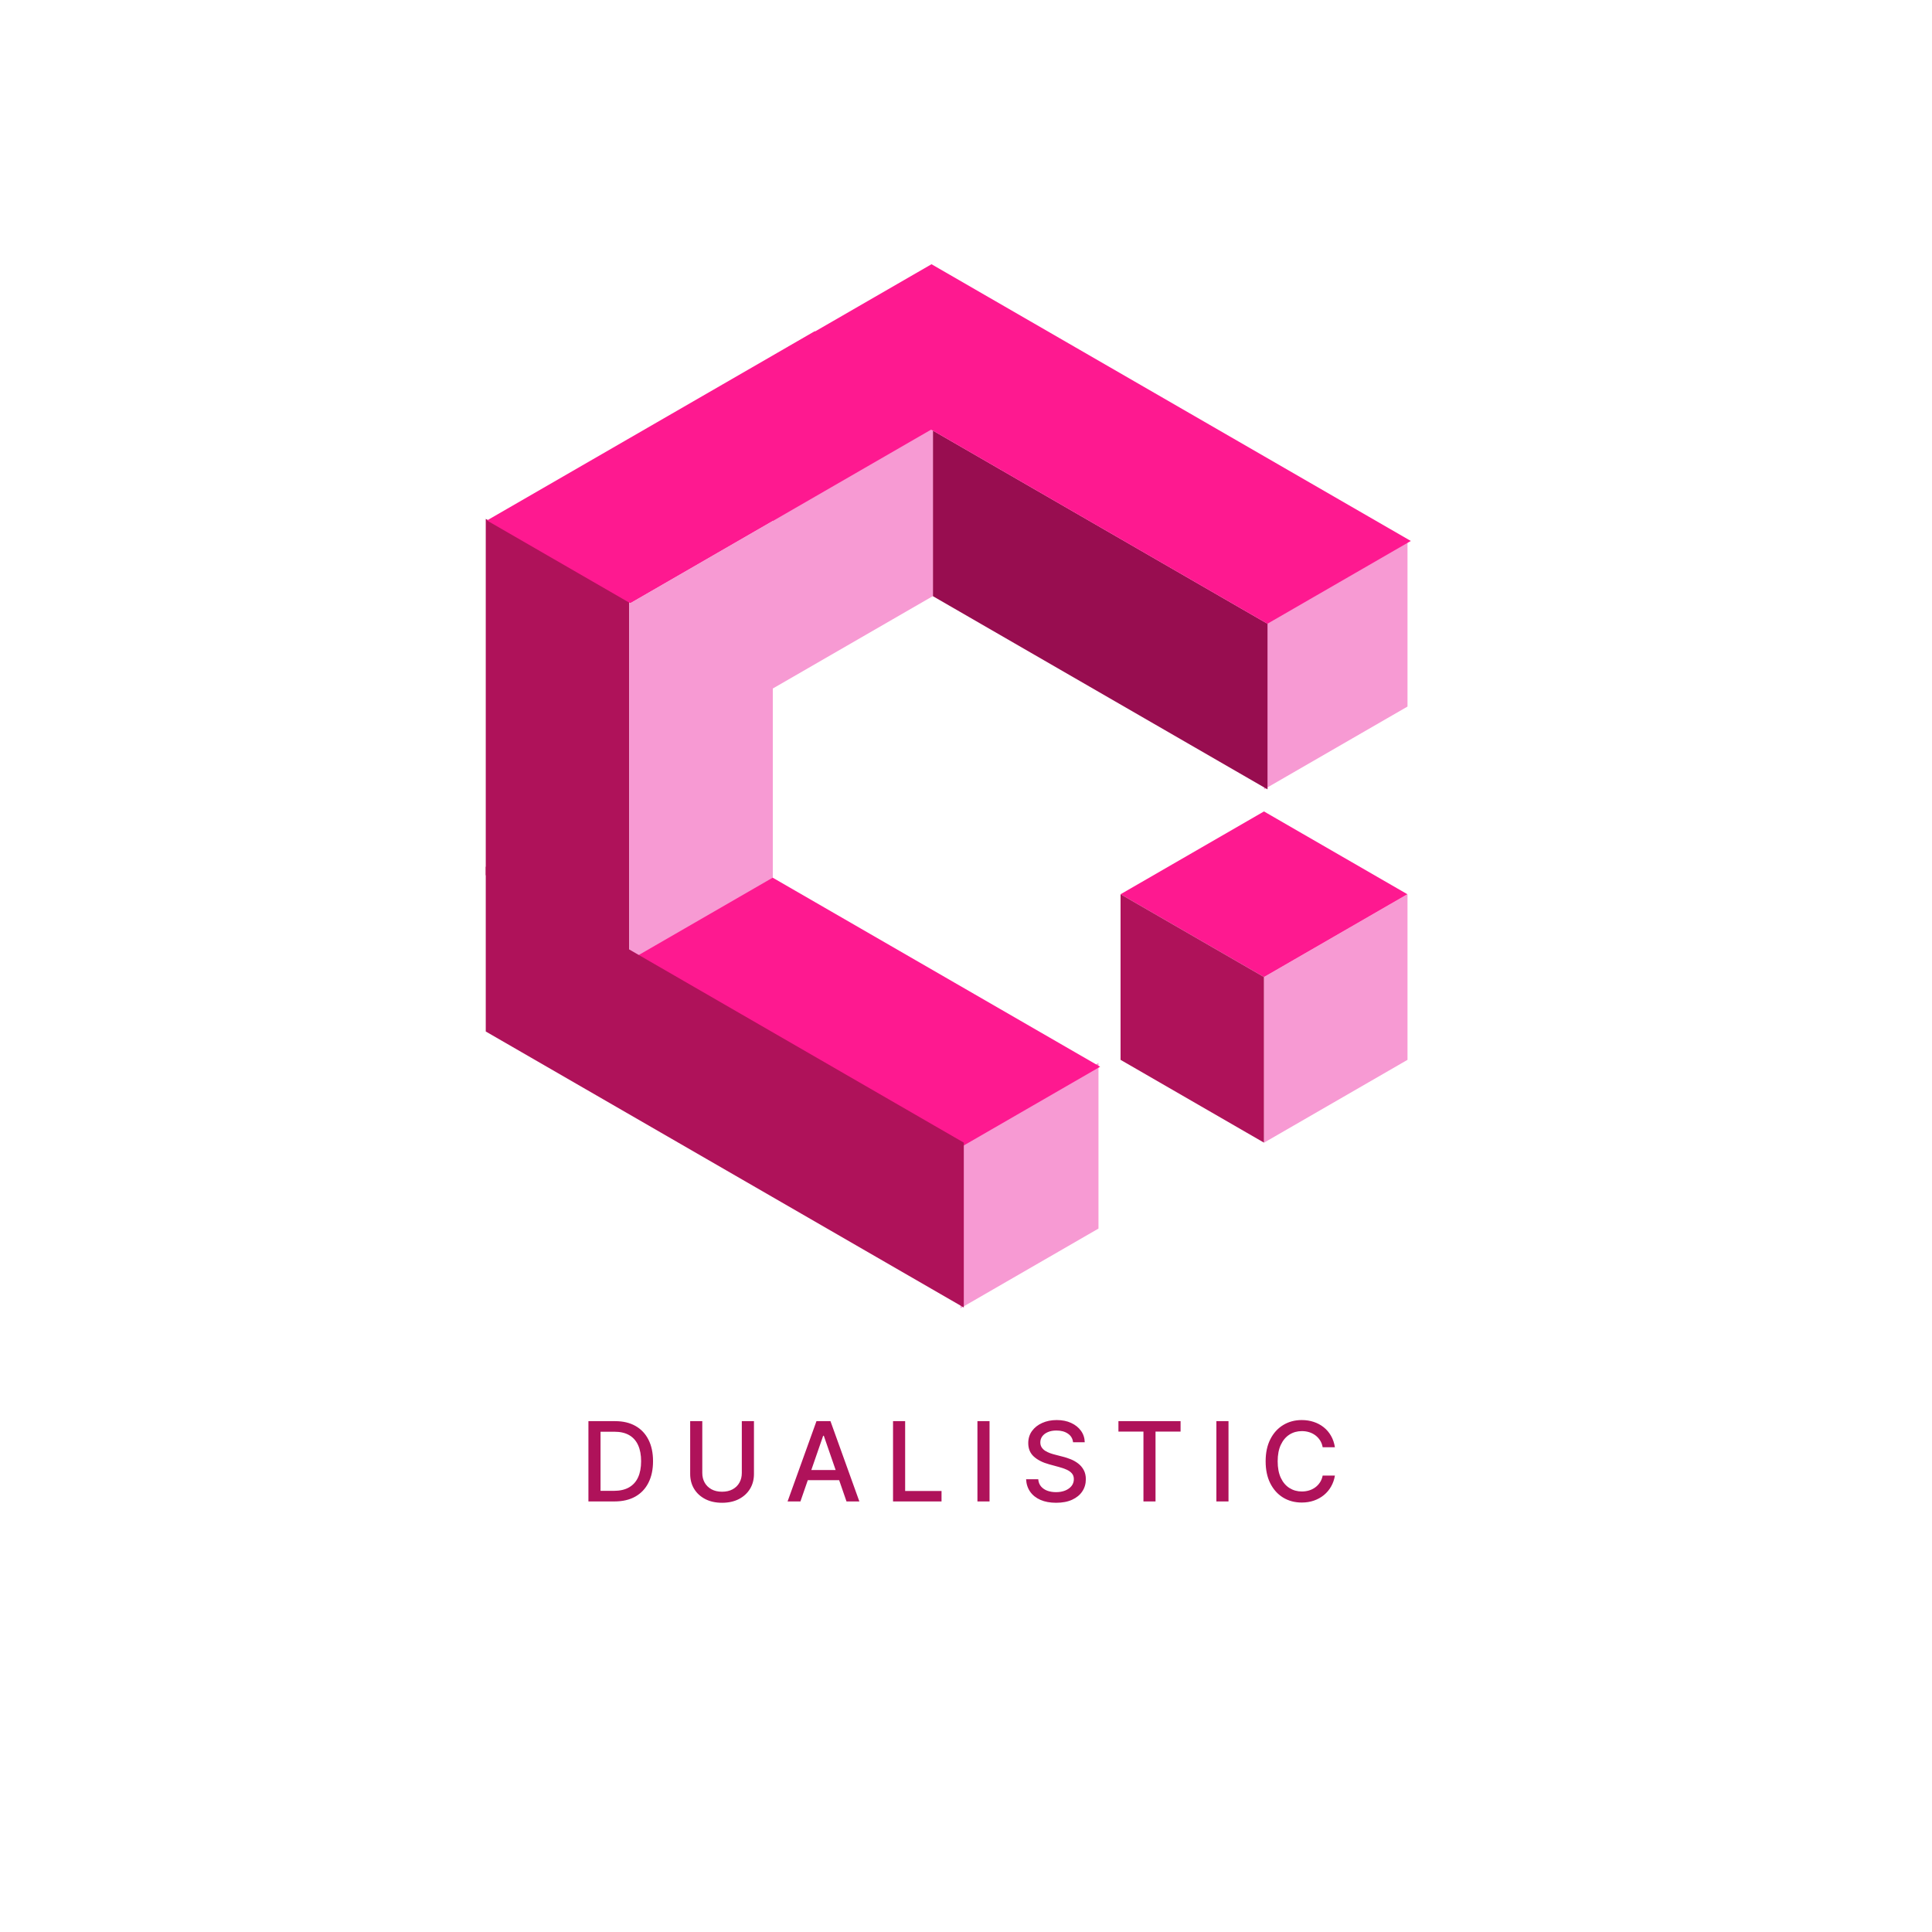
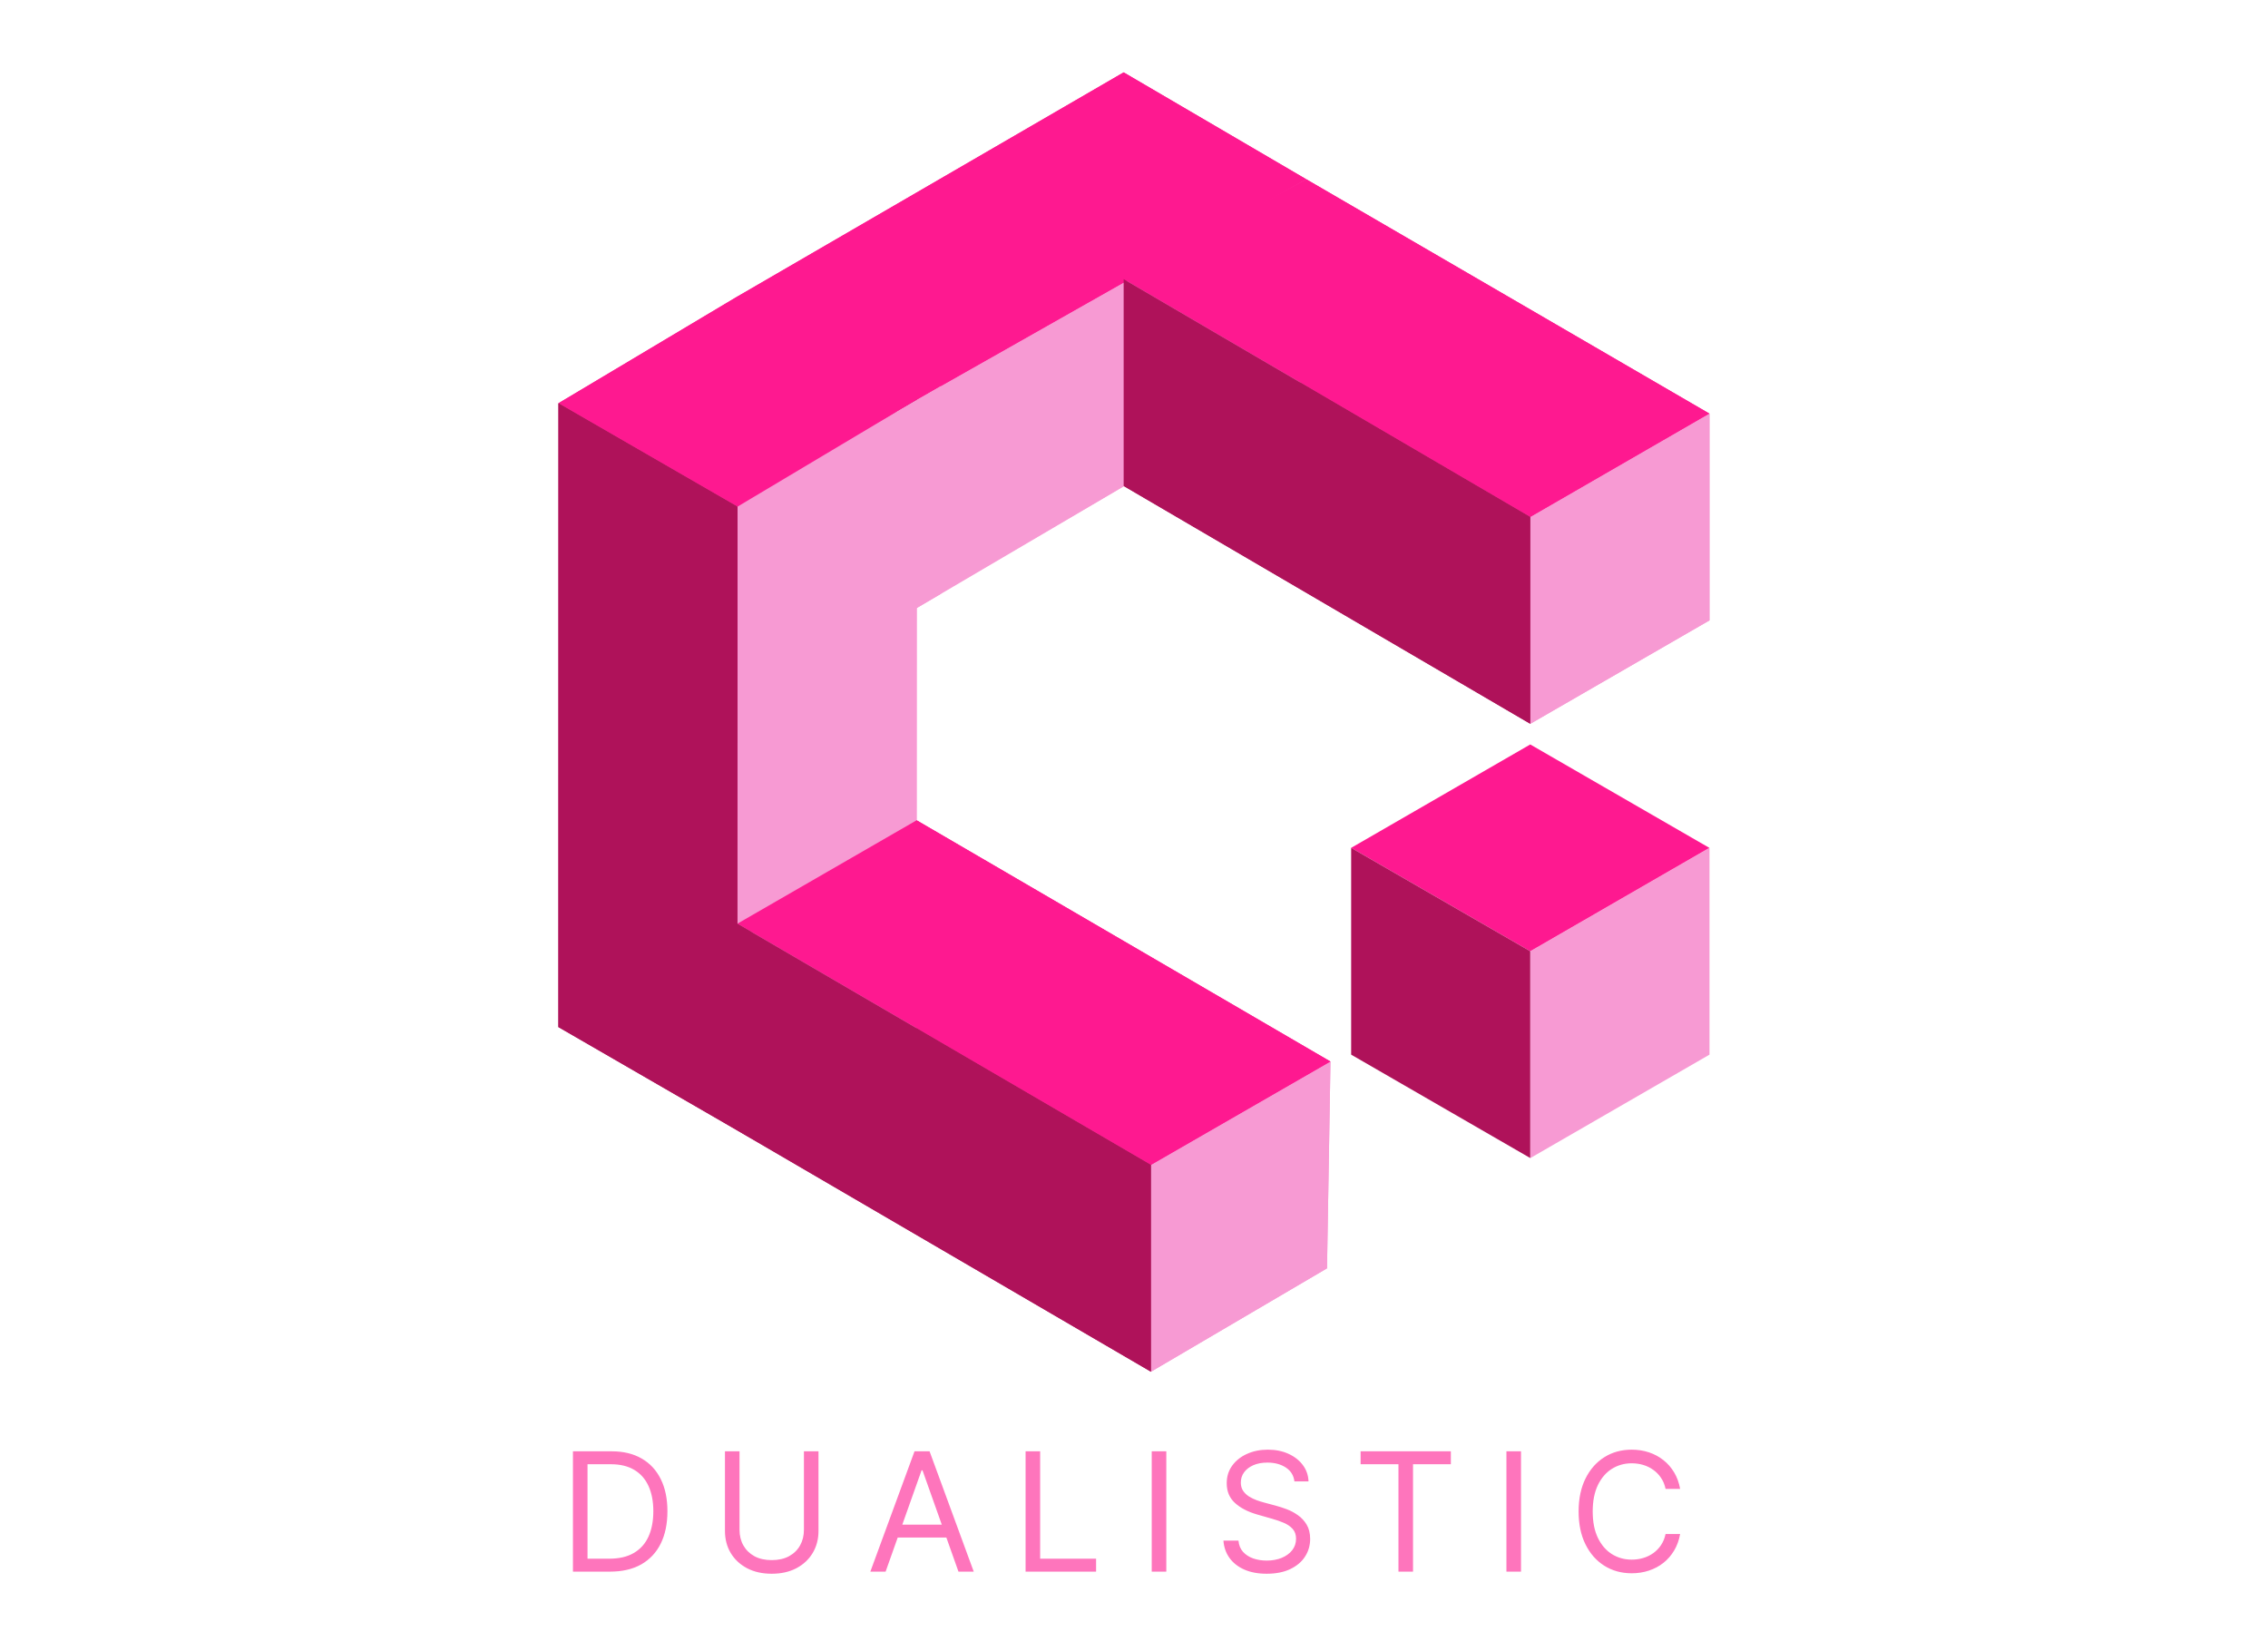
- <svg xmlns="http://www.w3.org/2000/svg" width="350" height="350" viewBox="0 0 350 350" fill="none">
-   <path d="M111.307 272H106.598V257.455H111.456C112.881 257.455 114.105 257.746 115.128 258.328C116.151 258.906 116.934 259.737 117.479 260.821C118.028 261.901 118.303 263.196 118.303 264.706C118.303 266.221 118.026 267.523 117.472 268.612C116.922 269.701 116.127 270.539 115.085 271.126C114.044 271.709 112.784 272 111.307 272ZM108.793 270.082H111.186C112.294 270.082 113.215 269.874 113.949 269.457C114.683 269.036 115.232 268.428 115.597 267.632C115.961 266.832 116.143 265.857 116.143 264.706C116.143 263.565 115.961 262.597 115.597 261.801C115.237 261.006 114.699 260.402 113.984 259.99C113.269 259.578 112.382 259.372 111.321 259.372H108.793V270.082ZM134.385 257.455H136.587V267.021C136.587 268.039 136.348 268.941 135.87 269.727C135.391 270.509 134.719 271.124 133.853 271.574C132.986 272.019 131.971 272.241 130.806 272.241C129.646 272.241 128.632 272.019 127.766 271.574C126.9 271.124 126.227 270.509 125.749 269.727C125.271 268.941 125.032 268.039 125.032 267.021V257.455H127.226V266.844C127.226 267.502 127.371 268.087 127.659 268.598C127.953 269.109 128.367 269.512 128.902 269.805C129.437 270.094 130.072 270.239 130.806 270.239C131.544 270.239 132.181 270.094 132.716 269.805C133.256 269.512 133.668 269.109 133.952 268.598C134.241 268.087 134.385 267.502 134.385 266.844V257.455ZM145.006 272H142.677L147.911 257.455H150.447L155.681 272H153.352L149.239 260.097H149.126L145.006 272ZM145.397 266.304H152.954V268.151H145.397V266.304ZM161.782 272V257.455H163.976V270.111H170.567V272H161.782ZM179.265 257.455V272H177.071V257.455H179.265ZM194.395 261.276C194.319 260.603 194.006 260.082 193.457 259.713C192.908 259.339 192.217 259.152 191.383 259.152C190.787 259.152 190.27 259.247 189.835 259.436C189.399 259.621 189.061 259.876 188.819 260.203C188.583 260.525 188.464 260.892 188.464 261.304C188.464 261.65 188.545 261.948 188.706 262.199C188.871 262.45 189.087 262.661 189.352 262.831C189.622 262.997 189.911 263.136 190.218 263.25C190.526 263.359 190.822 263.449 191.106 263.52L192.527 263.889C192.991 264.003 193.467 264.157 193.954 264.351C194.442 264.545 194.894 264.801 195.311 265.118C195.727 265.435 196.064 265.828 196.319 266.297C196.58 266.766 196.71 267.327 196.71 267.98C196.71 268.804 196.497 269.536 196.071 270.175C195.649 270.814 195.036 271.318 194.231 271.688C193.431 272.057 192.463 272.241 191.326 272.241C190.237 272.241 189.295 272.069 188.5 271.723C187.704 271.377 187.082 270.887 186.632 270.253C186.182 269.614 185.933 268.856 185.886 267.98H188.088C188.13 268.506 188.301 268.944 188.599 269.294C188.902 269.64 189.288 269.898 189.757 270.068C190.23 270.234 190.749 270.317 191.312 270.317C191.932 270.317 192.484 270.22 192.967 270.026C193.455 269.827 193.838 269.552 194.118 269.202C194.397 268.847 194.537 268.432 194.537 267.959C194.537 267.528 194.413 267.175 194.167 266.901C193.926 266.626 193.597 266.399 193.18 266.219C192.768 266.039 192.302 265.88 191.781 265.743L190.062 265.274C188.897 264.957 187.974 264.491 187.292 263.875C186.615 263.259 186.277 262.445 186.277 261.432C186.277 260.594 186.504 259.862 186.958 259.237C187.413 258.612 188.029 258.127 188.805 257.781C189.582 257.431 190.458 257.256 191.433 257.256C192.418 257.256 193.287 257.429 194.039 257.774C194.797 258.12 195.394 258.596 195.829 259.202C196.265 259.803 196.492 260.494 196.511 261.276H194.395ZM202.615 259.344V257.455H213.872V259.344H209.334V272H207.146V259.344H202.615ZM222.554 257.455V272H220.36V257.455H222.554ZM241.831 262.185H239.615C239.53 261.711 239.372 261.295 239.14 260.935C238.908 260.575 238.623 260.269 238.287 260.018C237.951 259.768 237.575 259.578 237.158 259.45C236.746 259.322 236.308 259.259 235.844 259.259C235.006 259.259 234.256 259.469 233.593 259.891C232.935 260.312 232.414 260.93 232.03 261.744C231.651 262.559 231.462 263.553 231.462 264.727C231.462 265.911 231.651 266.91 232.03 267.724C232.414 268.539 232.937 269.154 233.6 269.571C234.263 269.988 235.008 270.196 235.837 270.196C236.296 270.196 236.732 270.134 237.144 270.011C237.56 269.884 237.937 269.696 238.273 269.45C238.609 269.204 238.893 268.903 239.125 268.548C239.362 268.188 239.525 267.777 239.615 267.312L241.831 267.32C241.713 268.035 241.483 268.693 241.142 269.294C240.806 269.891 240.373 270.407 239.843 270.842C239.317 271.273 238.716 271.607 238.039 271.844C237.362 272.08 236.623 272.199 235.823 272.199C234.563 272.199 233.441 271.901 232.456 271.304C231.471 270.703 230.695 269.843 230.127 268.726C229.563 267.608 229.282 266.276 229.282 264.727C229.282 263.174 229.566 261.841 230.134 260.729C230.702 259.611 231.479 258.754 232.463 258.158C233.448 257.556 234.568 257.256 235.823 257.256C236.595 257.256 237.314 257.367 237.982 257.589C238.654 257.807 239.258 258.129 239.793 258.555C240.328 258.977 240.771 259.493 241.121 260.104C241.471 260.71 241.708 261.403 241.831 262.185Z" fill="#AF125A" />
-   <path d="M229 113L254.981 98L254.981 128L229 143L229 113Z" fill="#F79AD3" />
-   <rect width="28.867" height="30" transform="matrix(0.866025 -0.5 2.20305e-08 1 174 207)" fill="#F79AD3" />
-   <rect width="30" height="30" transform="matrix(0.866025 -0.5 2.20305e-08 1 229 177)" fill="#F79AD3" />
-   <rect width="30" height="30" transform="matrix(0.866025 -0.5 0.866025 0.5 203 162)" fill="#FE1990" />
-   <rect width="30" height="30" transform="matrix(0.866025 0.5 -2.20305e-08 1 203 162)" fill="#AF125A" />
-   <rect width="70" height="30" transform="matrix(0.866025 0.5 -2.20305e-08 1 169 78)" fill="#980D50" />
-   <rect width="30.022" height="64.542" transform="matrix(0.866025 0.5 -2.20305e-08 1 88 94)" fill="#AF125A" />
-   <rect width="33.486" height="31" transform="matrix(0.866025 -0.5 2.20305e-08 1 140 93.7321)" fill="#F79AD3" />
-   <rect width="68.577" height="30" transform="matrix(0.866025 -0.5 0.866025 0.5 88.2128 94.2887)" fill="#FE1990" />
-   <rect width="30.022" height="65.142" transform="matrix(0.866025 -0.5 2.20305e-08 1 114 109.378)" fill="#F79AD3" />
-   <rect width="100.265" height="30" transform="matrix(0.866025 0.5 -0.866025 0.5 168.751 47.8674)" fill="#FE1990" />
-   <rect width="68.497" height="30" transform="matrix(0.866025 0.5 -0.866025 0.5 139.981 159)" fill="#FE1990" />
-   <rect width="100" height="29.864" transform="matrix(0.866025 0.5 -2.20305e-08 1 88 157)" fill="#AF125A" />
+ <svg xmlns="http://www.w3.org/2000/svg" width="329" height="238" viewBox="0 0 329 238" fill="none">
+   <path d="M133 58L189.481 26V55L132.962 88.135L133 58Z" fill="#F79AD3" />
+   <path d="M107 43L163 10.5L189.481 26L133 58L107 43Z" fill="#FE1990" />
+   <path d="M107 43L133 58L132.962 88.135L107 73V43Z" fill="#AF125A" />
+   <path d="M222 75L247.981 60V90L222 105V75Z" fill="#F79AD3" />
+   <path d="M163 40.5L189.481 26L247.962 60L221.981 75L163 40.5Z" fill="#FE1990" />
+   <path d="M163 40.5L221.981 75V105L163 70.5V40.5Z" fill="#AF125A" />
+   <path d="M107 73L133 58L132.962 149.5L106.962 164L107 73Z" fill="#F79AD3" />
+   <path d="M81.019 58.5L107 43L133 58L107 73.5L81.019 58.5Z" fill="#FE1990" />
+   <path d="M81.019 58.5L107 73.5L106.962 164L81 149L81.019 58.5Z" fill="#AF125A" />
+   <path d="M166.962 169L193 154L192.5 184L166.962 199V169Z" fill="#F79AD3" />
+   <path d="M106.968 134L132.968 119L193 154L166.962 169L106.968 134Z" fill="#FE1990" />
+   <path d="M106.968 134L166.962 169V199L106.962 164L106.968 134Z" fill="#AF125A" />
+   <path d="M222 138L247.981 123V153L222 168V138Z" fill="#F79AD3" />
+   <path d="M196 123L221.981 108L247.962 123L221.981 138L196 123Z" fill="#FE1990" />
+   <path d="M196 123L221.981 138V168L196 153V123Z" fill="#AF125A" />
+   <path d="M132.981 58L189.481 26V55L132.5 88.5L132.981 58Z" fill="#F79AD3" />
+   <path d="M107 43L163 10.5L189.481 26L132.981 58L107 43Z" fill="#FE1990" />
+   <path d="M107 43L132.981 58L132.5 88.5L107 73V43Z" fill="#AF125A" />
+   <path d="M222 75L247.981 60V90L222 105V75Z" fill="#F79AD3" />
+   <path d="M163 40.5L189.481 26L247.962 60L221.981 75L163 40.5Z" fill="#FE1990" />
+   <path d="M163 40.5L221.981 75V105L163 70.5V40.5Z" fill="#AF125A" />
+   <path d="M107 73L132.981 58L132.962 149.5L106.962 164L107 73Z" fill="#F79AD3" />
+   <path d="M81 58.5L106.981 43L132.962 58L106.981 73.5L81 58.5Z" fill="#FE1990" />
+   <path d="M81 58.5L106.981 73.5L106.962 164L81 149V58.5Z" fill="#AF125A" />
+   <path d="M166.962 169L193 154L192.5 184L166.962 199V169Z" fill="#F79AD3" />
+   <path d="M106.968 134L132.968 119L193 154L166.962 169L106.968 134Z" fill="#FE1990" />
+   <path d="M106.968 134L166.962 169V199L106.962 164L106.968 134Z" fill="#AF125A" />
+   <path d="M130 59.787L136.5 56V86.14L130 89.95V59.787Z" fill="#F79AD3" />
+   <path d="M105 132.89L109 135.214V165.16L105 162.805V132.89Z" fill="#AF125A" />
+   <path d="M105.5 44L109 42L134.5 57L131 59L105.5 44Z" fill="#FE1990" />
+   <path d="M105.5 44L109 42L134.5 57L131 59L105.5 44Z" fill="#FE1990" />
+   <path d="M88.5 228H83.114V210.545H88.739C90.432 210.545 91.881 210.895 93.085 211.594C94.29 212.287 95.213 213.284 95.855 214.585C96.497 215.881 96.818 217.432 96.818 219.239C96.818 221.057 96.494 222.622 95.847 223.935C95.199 225.241 94.256 226.247 93.017 226.952C91.778 227.651 90.273 228 88.5 228ZM85.227 226.125H88.364C89.807 226.125 91.003 225.847 91.952 225.29C92.901 224.733 93.608 223.94 94.074 222.912C94.54 221.884 94.773 220.659 94.773 219.239C94.773 217.83 94.543 216.616 94.082 215.599C93.622 214.577 92.935 213.793 92.02 213.247C91.105 212.696 89.966 212.42 88.602 212.42H85.227V226.125ZM116.618 210.545H118.732V222.102C118.732 223.295 118.451 224.361 117.888 225.298C117.331 226.23 116.544 226.966 115.527 227.506C114.51 228.04 113.317 228.307 111.948 228.307C110.578 228.307 109.385 228.04 108.368 227.506C107.351 226.966 106.561 226.23 105.999 225.298C105.442 224.361 105.164 223.295 105.164 222.102V210.545H107.277V221.932C107.277 222.784 107.465 223.543 107.84 224.207C108.215 224.866 108.749 225.386 109.442 225.767C110.141 226.142 110.976 226.33 111.948 226.33C112.919 226.33 113.755 226.142 114.453 225.767C115.152 225.386 115.686 224.866 116.056 224.207C116.431 223.543 116.618 222.784 116.618 221.932V210.545ZM128.469 228H126.253L132.662 210.545H134.844L141.253 228H139.037L133.821 213.307H133.685L128.469 228ZM129.287 221.182H138.219V223.057H129.287V221.182ZM148.771 228V210.545H150.885V226.125H158.999V228H148.771ZM169.185 210.545V228H167.071V210.545H169.185ZM187.768 214.909C187.666 214.045 187.251 213.375 186.524 212.898C185.797 212.42 184.905 212.182 183.848 212.182C183.075 212.182 182.399 212.307 181.82 212.557C181.246 212.807 180.797 213.151 180.473 213.588C180.155 214.026 179.996 214.523 179.996 215.08C179.996 215.545 180.107 215.946 180.328 216.281C180.555 216.611 180.845 216.886 181.197 217.108C181.55 217.324 181.919 217.503 182.305 217.645C182.692 217.781 183.047 217.892 183.371 217.977L185.143 218.455C185.598 218.574 186.104 218.739 186.661 218.949C187.223 219.159 187.76 219.446 188.271 219.81C188.788 220.168 189.214 220.628 189.55 221.19C189.885 221.753 190.053 222.443 190.053 223.261C190.053 224.205 189.805 225.057 189.311 225.818C188.822 226.58 188.107 227.185 187.163 227.634C186.226 228.082 185.087 228.307 183.746 228.307C182.496 228.307 181.413 228.105 180.499 227.702C179.589 227.298 178.874 226.736 178.351 226.014C177.834 225.293 177.541 224.455 177.473 223.5H179.655C179.712 224.159 179.933 224.705 180.32 225.136C180.712 225.562 181.206 225.881 181.803 226.091C182.405 226.295 183.053 226.398 183.746 226.398C184.553 226.398 185.277 226.267 185.919 226.006C186.561 225.739 187.07 225.369 187.445 224.898C187.82 224.42 188.007 223.864 188.007 223.227C188.007 222.648 187.845 222.176 187.521 221.812C187.197 221.449 186.771 221.153 186.243 220.926C185.714 220.699 185.143 220.5 184.53 220.33L182.382 219.716C181.018 219.324 179.939 218.764 179.143 218.037C178.348 217.31 177.95 216.358 177.95 215.182C177.95 214.205 178.214 213.352 178.743 212.625C179.277 211.892 179.993 211.324 180.891 210.92C181.794 210.511 182.803 210.307 183.916 210.307C185.041 210.307 186.041 210.509 186.916 210.912C187.791 211.31 188.484 211.855 188.996 212.548C189.513 213.241 189.786 214.028 189.814 214.909H187.768ZM197.373 212.42V210.545H210.464V212.42H204.975V228H202.862V212.42H197.373ZM220.64 210.545V228H218.526V210.545H220.64ZM243.723 216H241.61C241.485 215.392 241.266 214.858 240.953 214.398C240.646 213.938 240.271 213.551 239.828 213.239C239.391 212.92 238.905 212.682 238.371 212.523C237.837 212.364 237.28 212.284 236.7 212.284C235.644 212.284 234.686 212.551 233.828 213.085C232.976 213.619 232.297 214.406 231.791 215.446C231.291 216.486 231.041 217.761 231.041 219.273C231.041 220.784 231.291 222.06 231.791 223.099C232.297 224.139 232.976 224.926 233.828 225.46C234.686 225.994 235.644 226.261 236.7 226.261C237.28 226.261 237.837 226.182 238.371 226.023C238.905 225.864 239.391 225.628 239.828 225.315C240.271 224.997 240.646 224.608 240.953 224.148C241.266 223.682 241.485 223.148 241.61 222.545H243.723C243.564 223.437 243.274 224.236 242.854 224.94C242.433 225.645 241.911 226.244 241.286 226.739C240.661 227.227 239.959 227.599 239.181 227.855C238.408 228.111 237.581 228.239 236.7 228.239C235.212 228.239 233.888 227.875 232.729 227.148C231.57 226.42 230.658 225.386 229.993 224.045C229.328 222.705 228.996 221.114 228.996 219.273C228.996 217.432 229.328 215.841 229.993 214.5C230.658 213.159 231.57 212.125 232.729 211.398C233.888 210.67 235.212 210.307 236.7 210.307C237.581 210.307 238.408 210.435 239.181 210.69C239.959 210.946 240.661 211.321 241.286 211.815C241.911 212.304 242.433 212.901 242.854 213.605C243.274 214.304 243.564 215.102 243.723 216Z" fill="#FE1990" fill-opacity="0.6" />
</svg>
